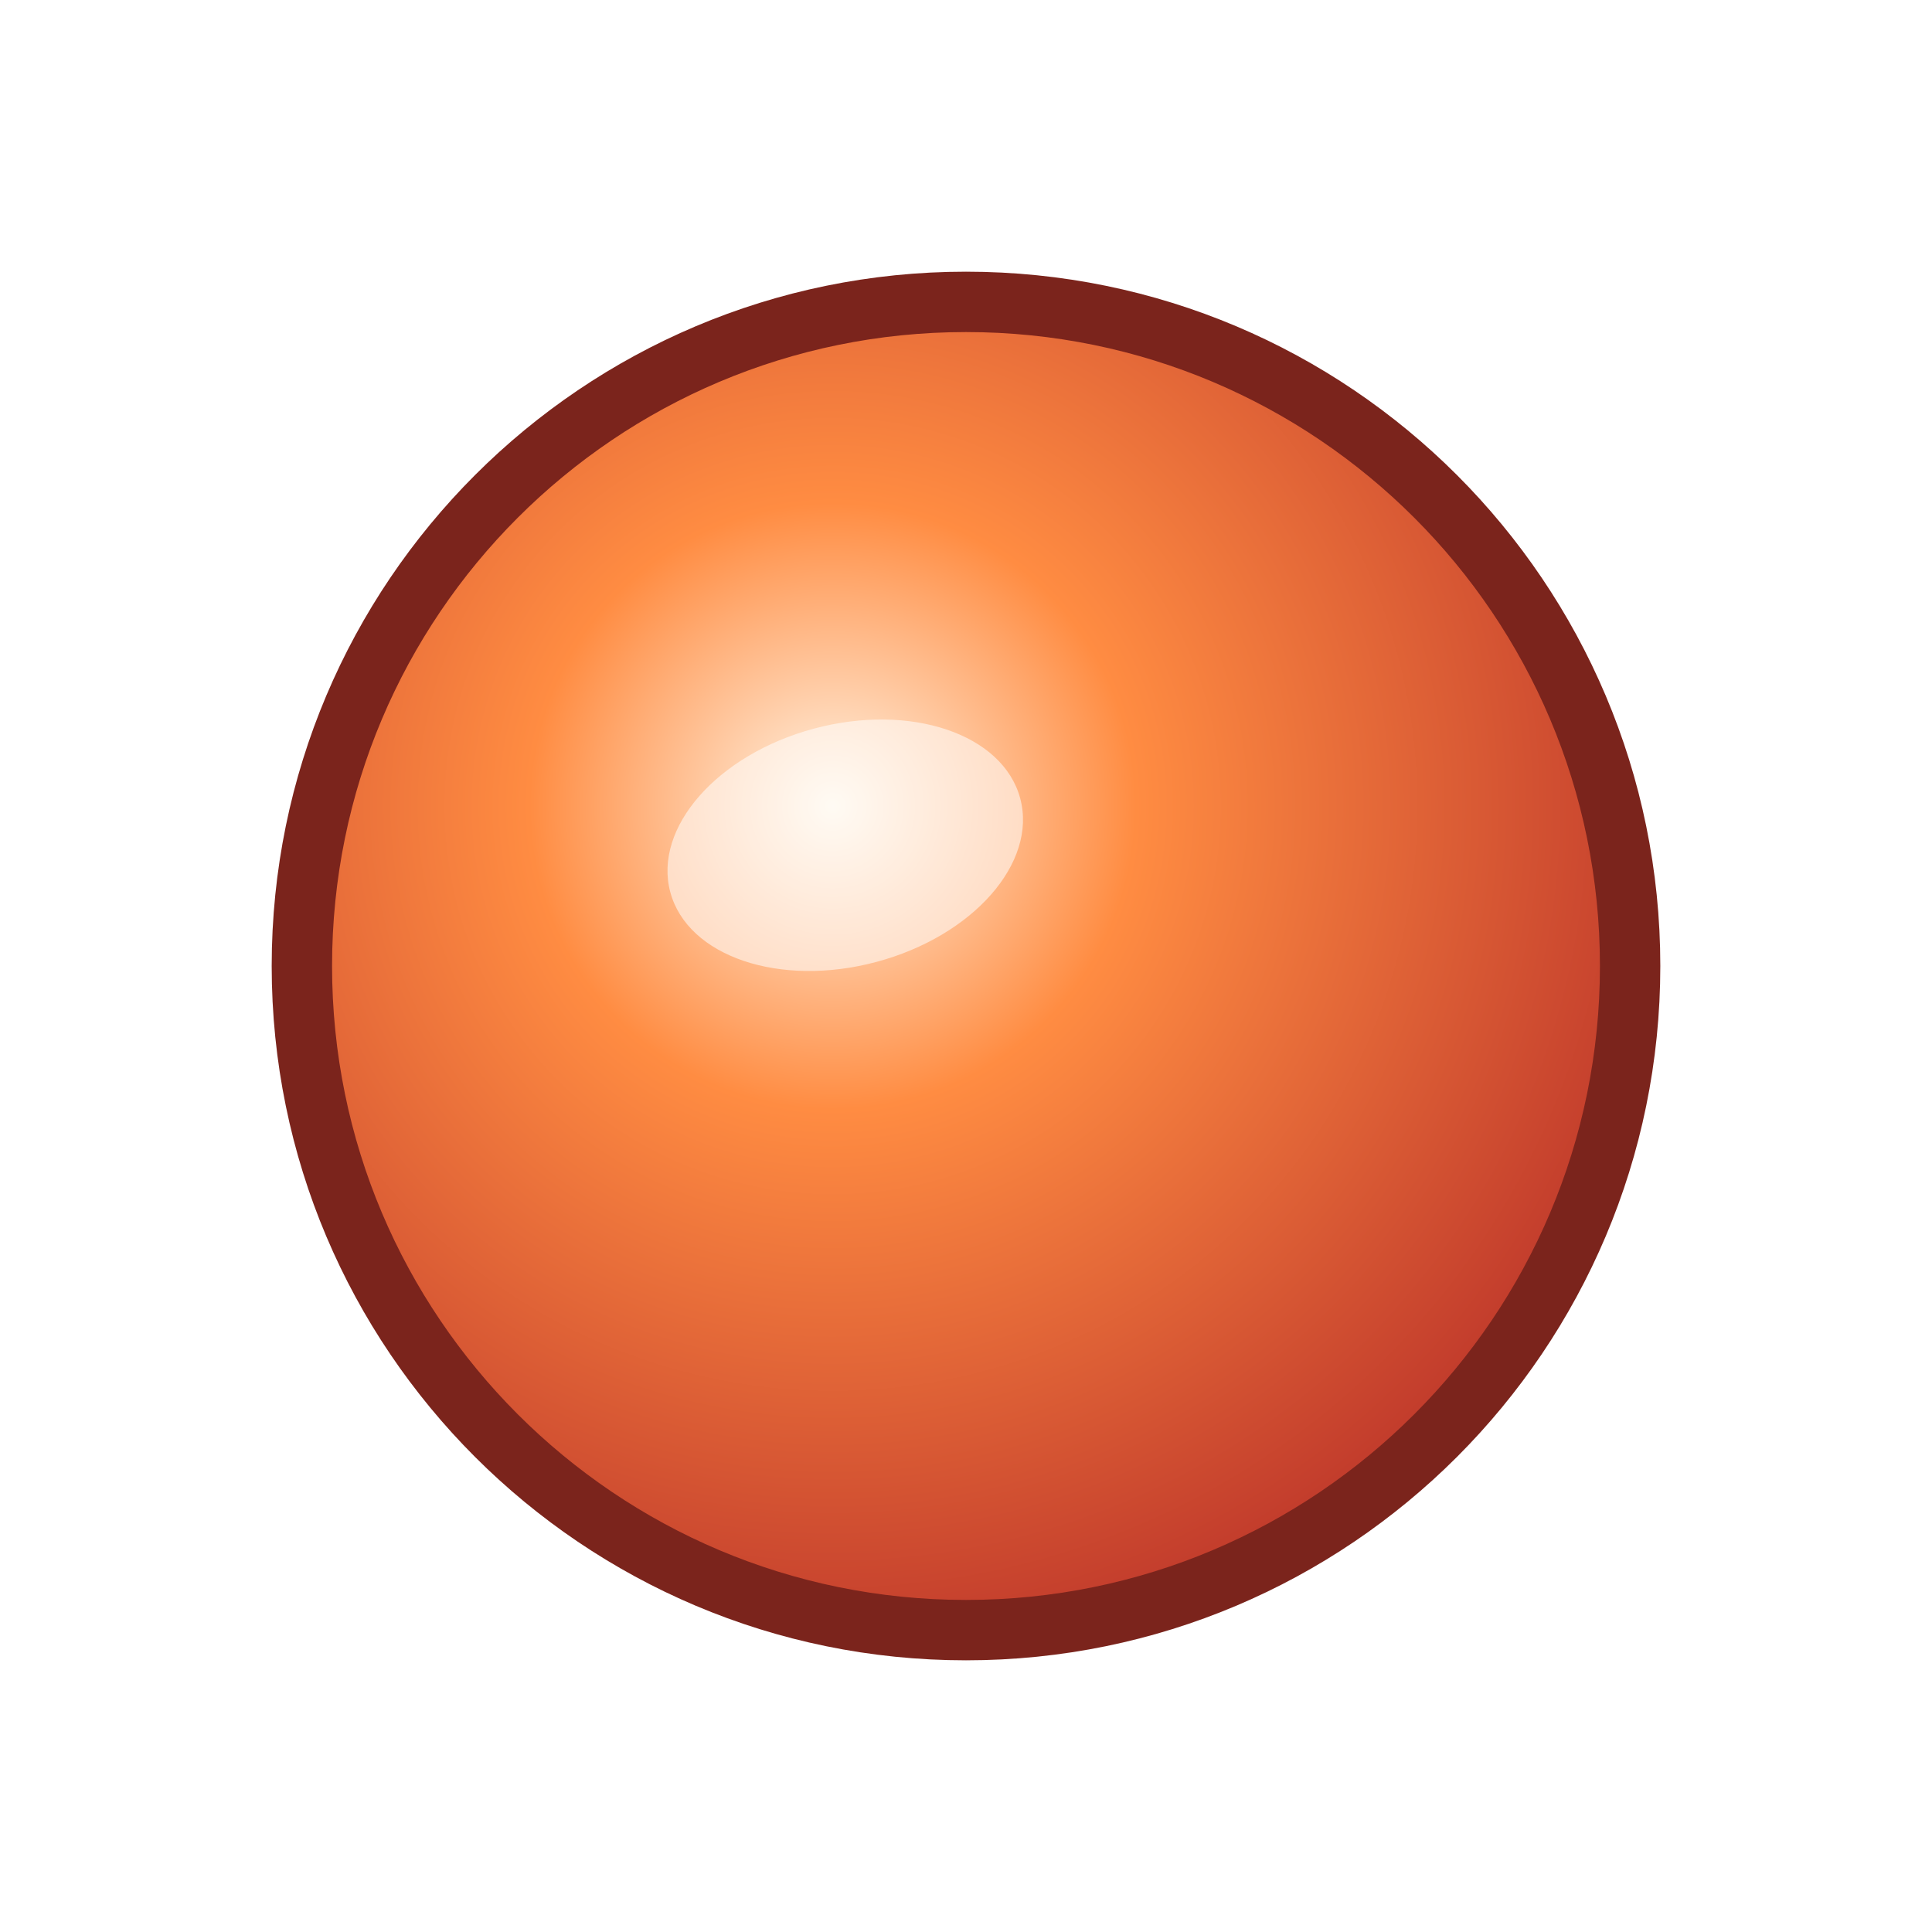
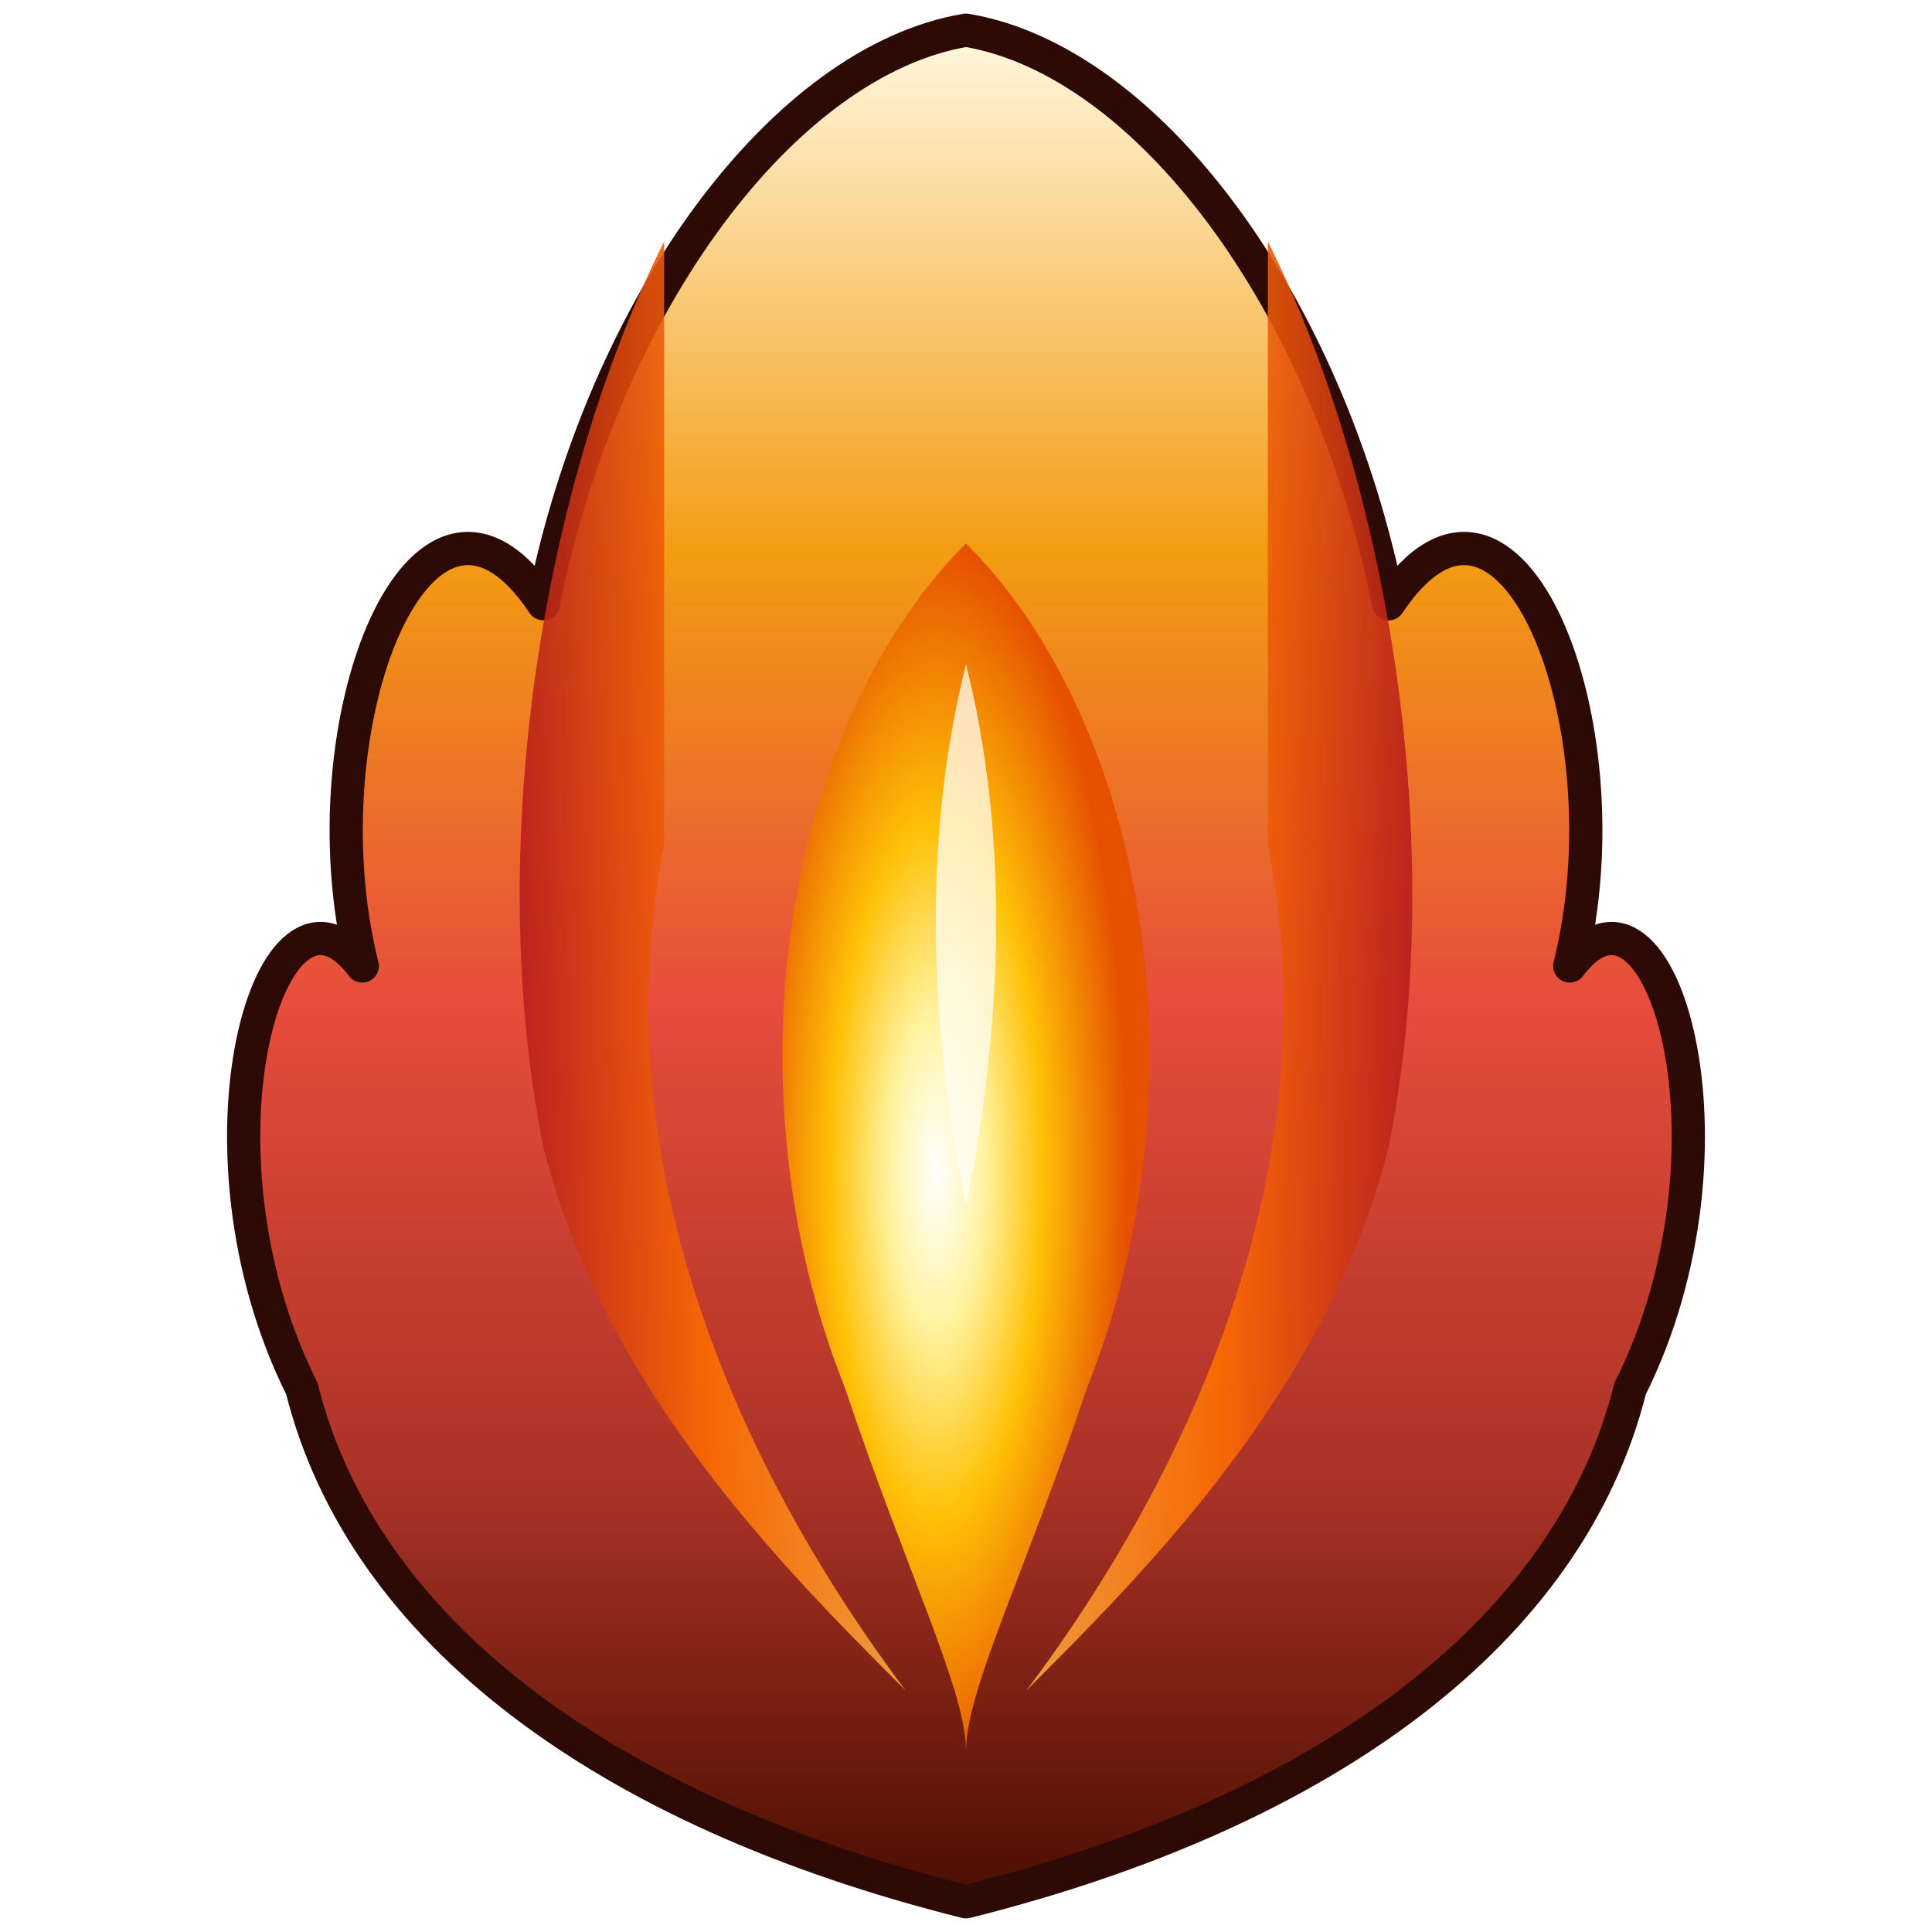
<svg xmlns="http://www.w3.org/2000/svg" width="64" height="64" viewBox="0 0 64 64" aria-hidden="true">
  <defs>
-     <radialGradient id="fb" cx="40%" cy="38%" r="65%">
-       <stop offset="0%" stop-color="#fff5e6" />
-       <stop offset="35%" stop-color="#ff8c42" />
-       <stop offset="100%" stop-color="#c0392b" />
+     <linearGradient id="flameOuter" x1="50%" y1="100%" x2="50%" y2="0%">
+       <stop offset="0%" stop-color="#4a0e00" />
+       <stop offset="22%" stop-color="#a93226" />
+       <stop offset="48%" stop-color="#e74c3c" />
+       <stop offset="72%" stop-color="#f39c12" />
+       <stop offset="100%" stop-color="#fff9e0" />
+     </linearGradient>
+     <radialGradient id="flameCore" cx="42%" cy="52%" r="52%">
+       <stop offset="0%" stop-color="#ffffff" />
+       <stop offset="25%" stop-color="#fff3a0" />
+       <stop offset="55%" stop-color="#ffc107" />
+       <stop offset="100%" stop-color="#e65100" />
    </radialGradient>
+     <linearGradient id="flameSide" x1="0%" y1="50%" x2="100%" y2="50%">
+       <stop offset="0%" stop-color="#b71c1c" />
+       <stop offset="50%" stop-color="#ff6f00" />
+       <stop offset="100%" stop-color="#ffab40" />
+     </linearGradient>
  </defs>
-   <circle cx="32" cy="32" r="22" fill="url(#fb)" stroke="#7b241c" stroke-width="2" />
-   <ellipse cx="28" cy="28" rx="6" ry="4" fill="rgba(255,255,255,0.55)" transform="rotate(-15 28 28)" />
+   <path fill="url(#flameOuter)" stroke="#2d0a05" stroke-width="1.1" stroke-linejoin="round" d="M32 1        C 38 2  44 10  46 20        C 50 14  54 24  52 32        C 55 28  58 38  54 46        C 52 54  44 60  32 63        C 20 60  12 54  10 46        C 6 38  9 28  12 32        C 10 24  14 14  18 20        C 20 10  26 2  32 1        Z" />
+   <path fill="url(#flameSide)" opacity="0.88" d="M22 8        C 18 16  16 28  18 38        C 20 46  26 52  30 56        C 24 48  20 38  22 28        C 22 18  22 12  22 8        Z" />
+   <g transform="translate(64,0) scale(-1,1)">
+     <path fill="url(#flameSide)" opacity="0.88" d="M22 8          C 18 16  16 28  18 38          C 20 46  26 52  30 56          C 24 48  20 38  22 28          C 22 18  22 12  22 8          Z" />
+   </g>
+   <path fill="url(#flameCore)" d="M32 18        C 38 24  40 36  36 46        C 34 52  32 56  32 58        C 32 56  30 52  28 46        C 24 36  26 24  32 18        Z" />
+   <path fill="#fffef5" opacity="0.75" d="M32 22 Q 34 30 32 40 Q 30 30 32 22 Z" />
</svg>
